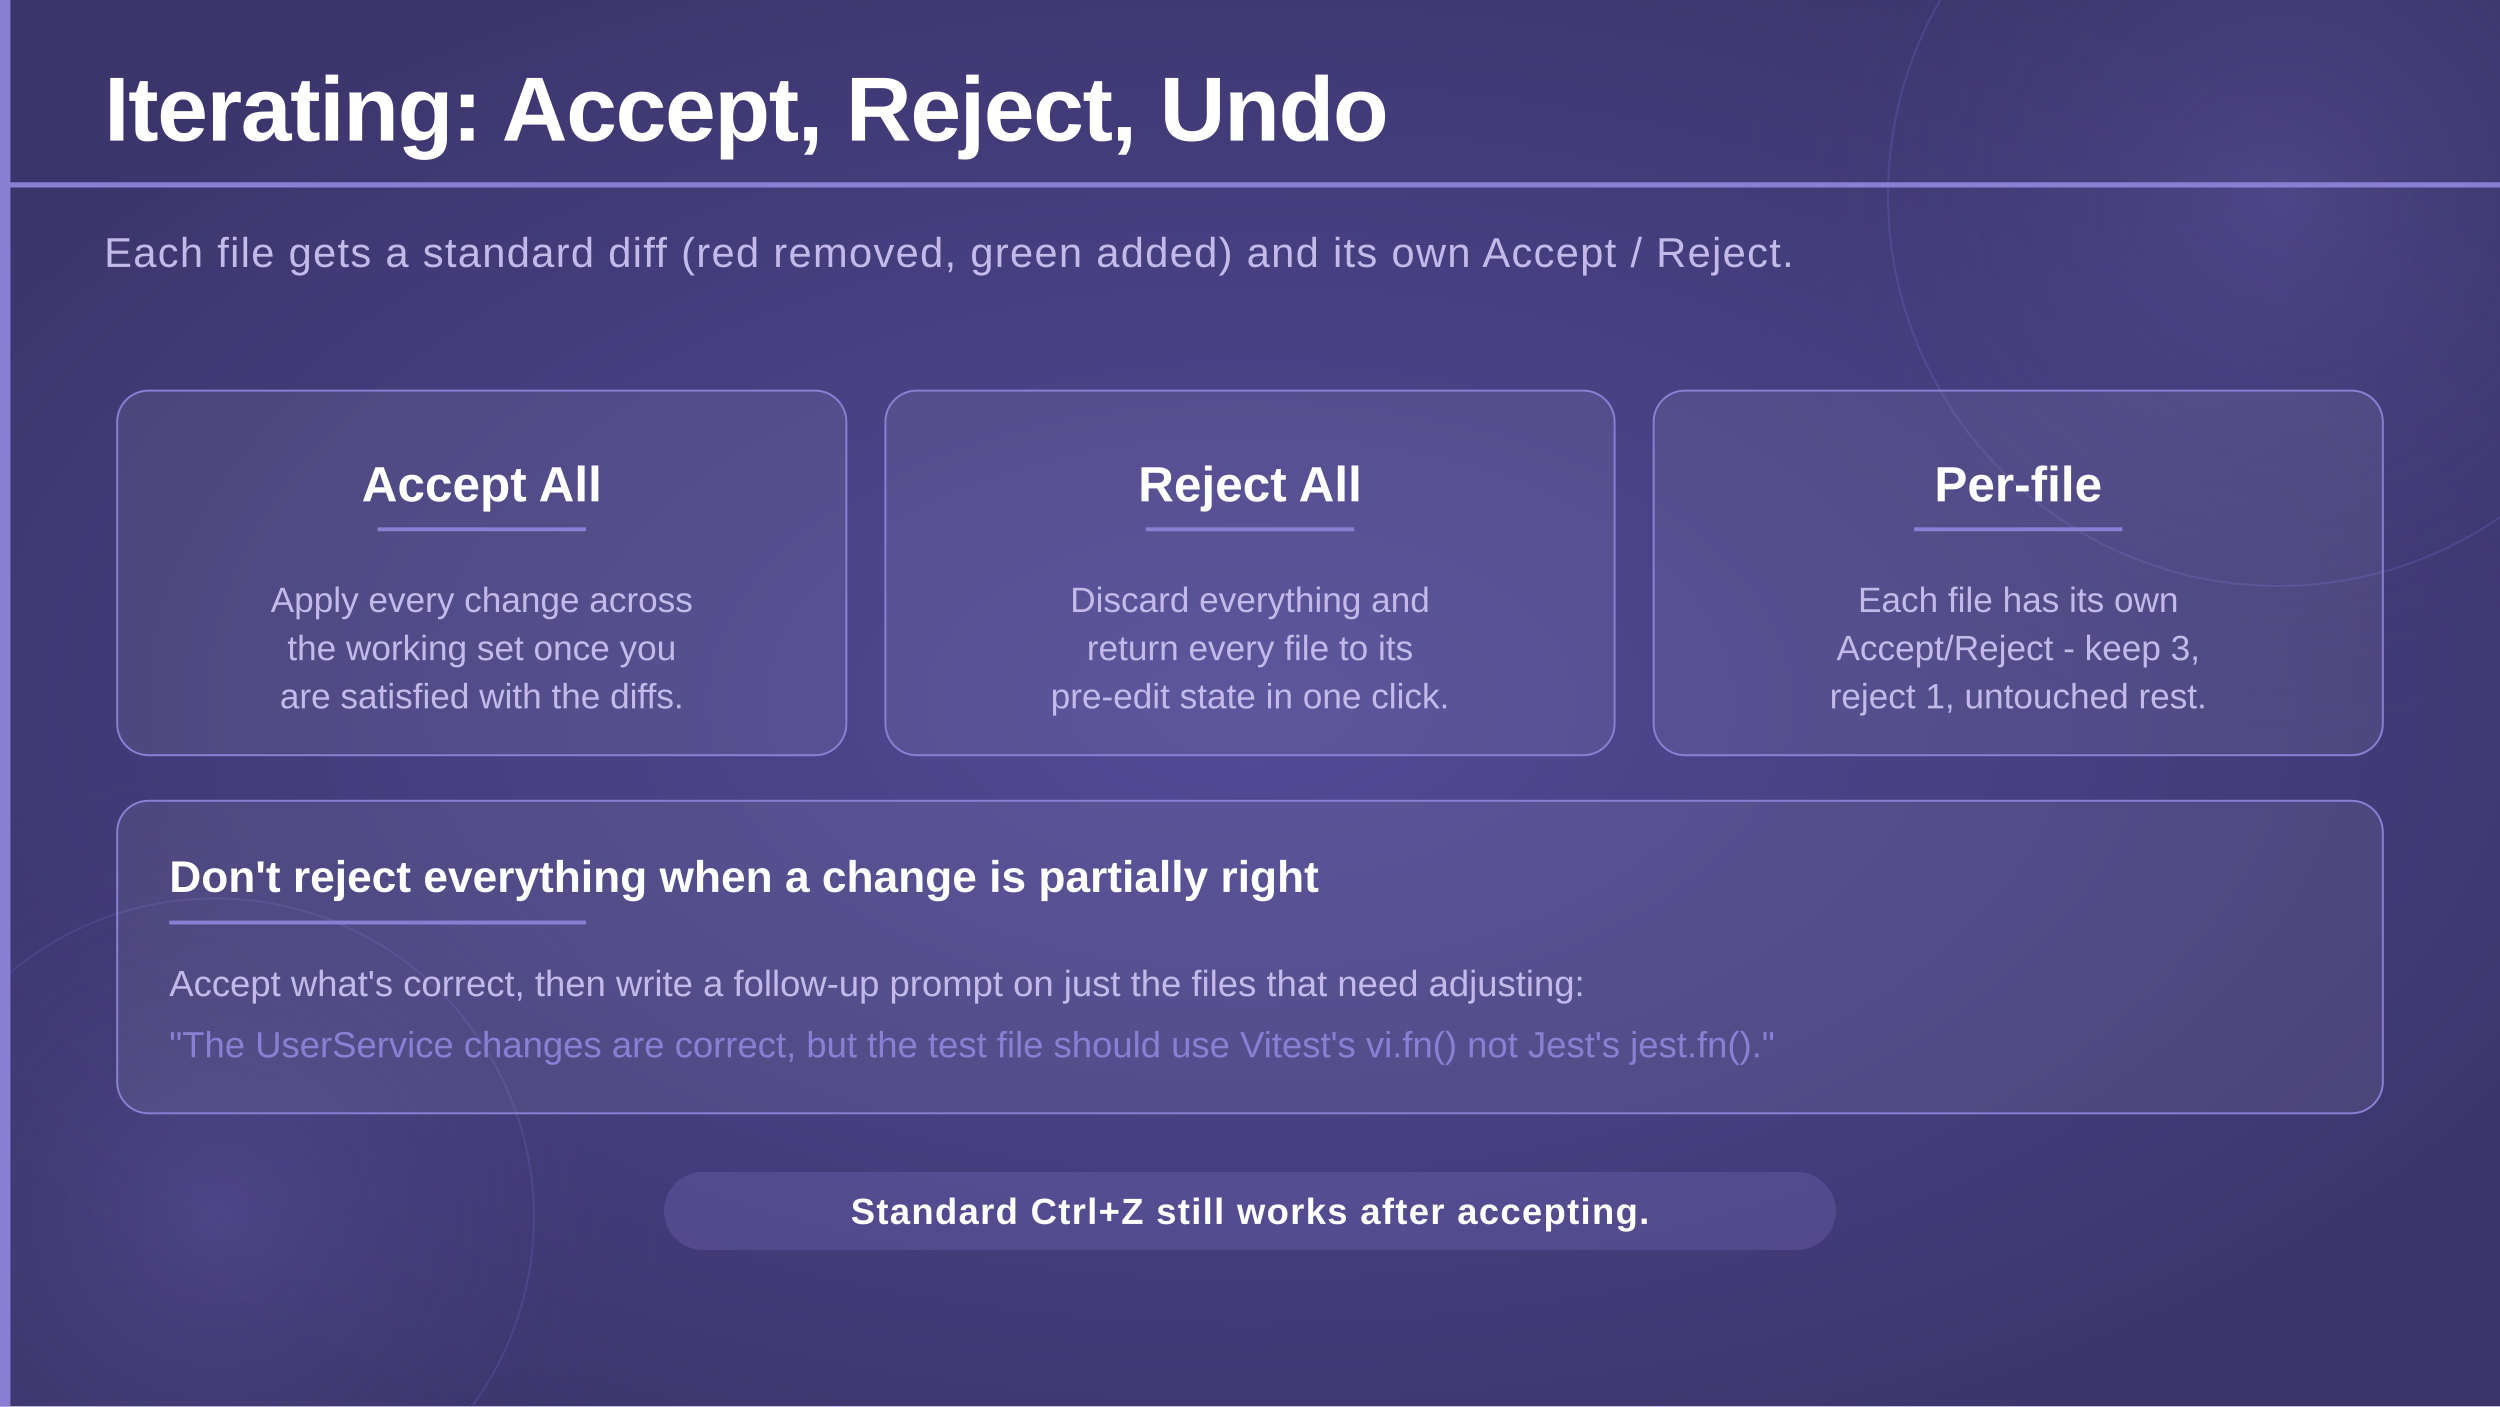
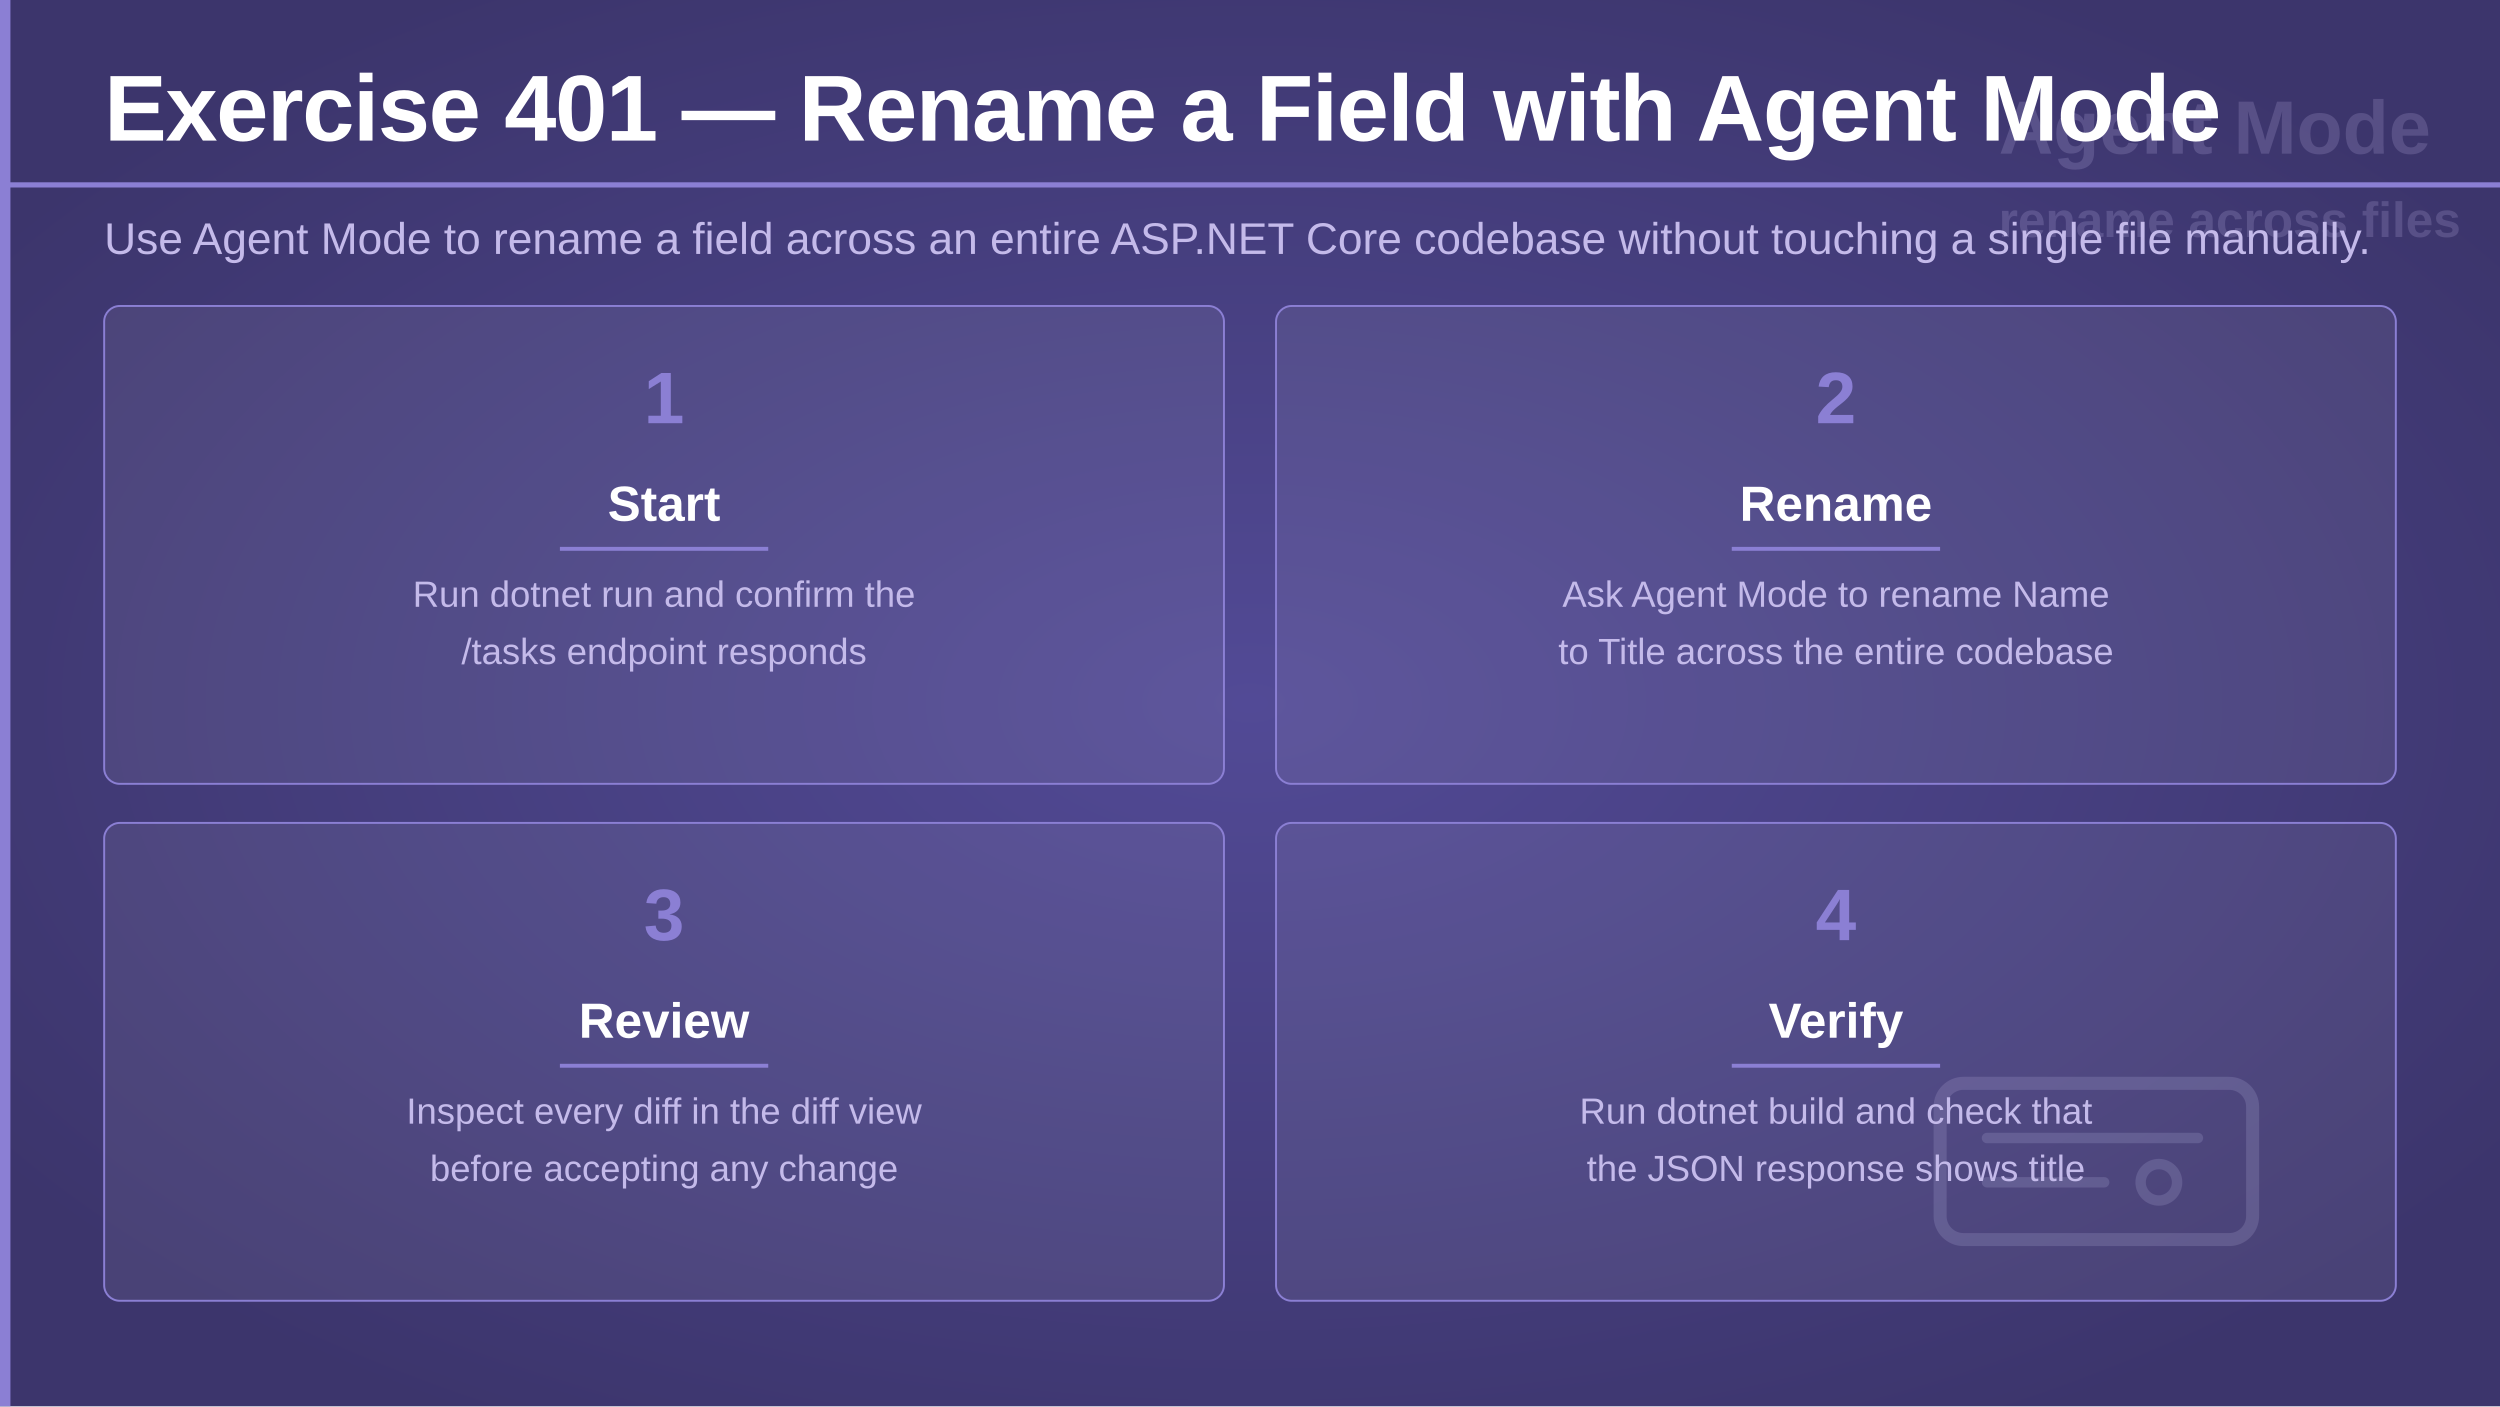
<svg xmlns="http://www.w3.org/2000/svg" viewBox="0 0 1920 1080" width="1920" height="1080">
  <defs>
    <radialGradient id="bgGlow" cx="50%" cy="50%" r="60%">
      <stop offset="0%" stop-color="#524a96" stop-opacity="1" />
      <stop offset="100%" stop-color="#3c356c" stop-opacity="1" />
    </radialGradient>
-     <radialGradient id="circleGlow" cx="50%" cy="50%" r="50%">
-       <stop offset="0%" stop-color="#7c70c8" stop-opacity="0.25" />
-       <stop offset="100%" stop-color="#3c356c" stop-opacity="0" />
-     </radialGradient>
  </defs>
  <rect width="1920" height="1080" fill="url(#bgGlow)" />
-   <circle cx="1750" cy="150" r="420" fill="url(#circleGlow)" />
-   <circle cx="1750" cy="150" r="300" fill="none" stroke="#6a5fb8" stroke-width="1.5" opacity="0.35" />
-   <circle cx="165" cy="935" r="350" fill="url(#circleGlow)" />
-   <circle cx="165" cy="935" r="245" fill="none" stroke="#6a5fb8" stroke-width="1.5" opacity="0.3" />
  <rect x="0" y="0" width="8" height="1080" fill="#8b7fd4" />
-   <text x="80" y="108" font-family="'Segoe UI', 'Helvetica Neue', Arial, sans-serif" font-size="70" font-weight="700" fill="#ffffff" letter-spacing="-1">Iterating: Accept, Reject, Undo</text>
+   <g transform="translate(1535 56)" opacity="0.2">
+     <text x="0" y="62" font-family="'Segoe UI', 'Helvetica Neue', Arial, sans-serif" font-size="58" font-weight="700" fill="#c4baea">Agent Mode</text>
+     <text x="0" y="126" font-family="'Segoe UI', 'Helvetica Neue', Arial, sans-serif" font-size="38" font-weight="600" fill="#c4baea">rename across files</text>
+   </g>
+   <g transform="translate(1490 832)" opacity="0.18">
+     <rect x="0" y="0" width="240" height="120" rx="18" fill="none" stroke="#c4baea" stroke-width="10" />
+     <line x1="36" y1="42" x2="198" y2="42" stroke="#c4baea" stroke-width="8" stroke-linecap="round" />
+     <line x1="36" y1="76" x2="126" y2="76" stroke="#c4baea" stroke-width="8" stroke-linecap="round" />
+     <circle cx="168" cy="76" r="14" fill="none" stroke="#c4baea" stroke-width="8" />
+   </g>
+   <text x="80" y="108" font-family="'Segoe UI', 'Helvetica Neue', Arial, sans-serif" font-size="72" font-weight="700" fill="#ffffff" letter-spacing="-1">Exercise 401 — Rename a Field with Agent Mode</text>
  <rect x="0" y="140" width="1920" height="4" fill="#8b7fd4" />
-   <text x="80" y="205" font-family="'Segoe UI', 'Helvetica Neue', Arial, sans-serif" font-size="32" font-weight="300" fill="#c4baea" letter-spacing="1">
-     Each file gets a standard diff (red removed, green added) and its own Accept / Reject.
+   <text x="80" y="195" font-family="'Segoe UI', 'Helvetica Neue', Arial, sans-serif" font-size="34" font-weight="300" fill="#c4baea">
+     Use Agent Mode to rename a field across an entire ASP.NET Core codebase without touching a single file manually.
  </text>
-   <rect x="90" y="300" width="560" height="280" rx="24" fill="#ffffff" fill-opacity="0.07" stroke="#8b7fd4" stroke-width="1.5" />
-   <text x="370" y="385" text-anchor="middle" font-family="'Segoe UI', 'Helvetica Neue', Arial, sans-serif" font-size="38" font-weight="700" fill="#ffffff">Accept All</text>
-   <rect x="290" y="405" width="160" height="3" fill="#8b7fd4" />
-   <text x="370" y="470" text-anchor="middle" font-family="'Segoe UI', 'Helvetica Neue', Arial, sans-serif" font-size="27" font-weight="300" fill="#c4baea">Apply every change across</text>
-   <text x="370" y="507" text-anchor="middle" font-family="'Segoe UI', 'Helvetica Neue', Arial, sans-serif" font-size="27" font-weight="300" fill="#c4baea">the working set once you</text>
-   <text x="370" y="544" text-anchor="middle" font-family="'Segoe UI', 'Helvetica Neue', Arial, sans-serif" font-size="27" font-weight="300" fill="#c4baea">are satisfied with the diffs.</text>
-   <rect x="680" y="300" width="560" height="280" rx="24" fill="#ffffff" fill-opacity="0.07" stroke="#8b7fd4" stroke-width="1.5" />
-   <text x="960" y="385" text-anchor="middle" font-family="'Segoe UI', 'Helvetica Neue', Arial, sans-serif" font-size="38" font-weight="700" fill="#ffffff">Reject All</text>
-   <rect x="880" y="405" width="160" height="3" fill="#8b7fd4" />
-   <text x="960" y="470" text-anchor="middle" font-family="'Segoe UI', 'Helvetica Neue', Arial, sans-serif" font-size="27" font-weight="300" fill="#c4baea">Discard everything and</text>
-   <text x="960" y="507" text-anchor="middle" font-family="'Segoe UI', 'Helvetica Neue', Arial, sans-serif" font-size="27" font-weight="300" fill="#c4baea">return every file to its</text>
-   <text x="960" y="544" text-anchor="middle" font-family="'Segoe UI', 'Helvetica Neue', Arial, sans-serif" font-size="27" font-weight="300" fill="#c4baea">pre-edit state in one click.</text>
-   <rect x="1270" y="300" width="560" height="280" rx="24" fill="#ffffff" fill-opacity="0.07" stroke="#8b7fd4" stroke-width="1.5" />
-   <text x="1550" y="385" text-anchor="middle" font-family="'Segoe UI', 'Helvetica Neue', Arial, sans-serif" font-size="38" font-weight="700" fill="#ffffff">Per-file</text>
-   <rect x="1470" y="405" width="160" height="3" fill="#8b7fd4" />
-   <text x="1550" y="470" text-anchor="middle" font-family="'Segoe UI', 'Helvetica Neue', Arial, sans-serif" font-size="27" font-weight="300" fill="#c4baea">Each file has its own</text>
-   <text x="1550" y="507" text-anchor="middle" font-family="'Segoe UI', 'Helvetica Neue', Arial, sans-serif" font-size="27" font-weight="300" fill="#c4baea">Accept/Reject - keep 3,</text>
-   <text x="1550" y="544" text-anchor="middle" font-family="'Segoe UI', 'Helvetica Neue', Arial, sans-serif" font-size="27" font-weight="300" fill="#c4baea">reject 1, untouched rest.</text>
-   <rect x="90" y="615" width="1740" height="240" rx="24" fill="#ffffff" fill-opacity="0.07" stroke="#8b7fd4" stroke-width="1.5" />
-   <text x="130" y="685" font-family="'Segoe UI', 'Helvetica Neue', Arial, sans-serif" font-size="34" font-weight="700" fill="#ffffff">Don't reject everything when a change is partially right</text>
-   <rect x="130" y="707" width="320" height="3" fill="#8b7fd4" />
-   <text x="130" y="765" font-family="'Segoe UI', 'Helvetica Neue', Arial, sans-serif" font-size="28" font-weight="300" fill="#c4baea">Accept what's correct, then write a follow-up prompt on just the files that need adjusting:</text>
-   <text x="130" y="812" font-family="'Segoe UI', 'Helvetica Neue', Arial, sans-serif" font-size="28" font-weight="300" fill="#8b7fd4">"The UserService changes are correct, but the test file should use Vitest's vi.fn() not Jest's jest.fn()."</text>
-   <rect x="510" y="900" width="900" height="60" rx="30" fill="#8b7fd4" opacity="0.22" />
-   <text x="960" y="940" text-anchor="middle" font-family="'Segoe UI', 'Helvetica Neue', Arial, sans-serif" font-size="28" font-weight="600" fill="#ffffff" letter-spacing="1">Standard Ctrl+Z still works after accepting.</text>
+   <rect x="80" y="235" width="860" height="367" rx="12" fill="#ffffff" fill-opacity="0.07" stroke="#8b7fd4" stroke-width="1.5" />
+   <text x="510" y="325" text-anchor="middle" font-family="'Segoe UI', 'Helvetica Neue', Arial, sans-serif" font-size="56" font-weight="700" fill="#8b7fd4">1</text>
+   <text x="510" y="400" text-anchor="middle" font-family="'Segoe UI', 'Helvetica Neue', Arial, sans-serif" font-size="38" font-weight="600" fill="#ffffff">Start</text>
+   <rect x="430" y="420" width="160" height="3" fill="#8b7fd4" />
+   <text x="510" y="466" text-anchor="middle" font-family="'Segoe UI', 'Helvetica Neue', Arial, sans-serif" font-size="28" font-weight="300" fill="#c4baea">Run dotnet run and confirm the</text>
+   <text x="510" y="510" text-anchor="middle" font-family="'Segoe UI', 'Helvetica Neue', Arial, sans-serif" font-size="28" font-weight="300" fill="#c4baea">/tasks endpoint responds</text>
+   <rect x="980" y="235" width="860" height="367" rx="12" fill="#ffffff" fill-opacity="0.07" stroke="#8b7fd4" stroke-width="1.5" />
+   <text x="1410" y="325" text-anchor="middle" font-family="'Segoe UI', 'Helvetica Neue', Arial, sans-serif" font-size="56" font-weight="700" fill="#8b7fd4">2</text>
+   <text x="1410" y="400" text-anchor="middle" font-family="'Segoe UI', 'Helvetica Neue', Arial, sans-serif" font-size="38" font-weight="600" fill="#ffffff">Rename</text>
+   <rect x="1330" y="420" width="160" height="3" fill="#8b7fd4" />
+   <text x="1410" y="466" text-anchor="middle" font-family="'Segoe UI', 'Helvetica Neue', Arial, sans-serif" font-size="28" font-weight="300" fill="#c4baea">Ask Agent Mode to rename Name</text>
+   <text x="1410" y="510" text-anchor="middle" font-family="'Segoe UI', 'Helvetica Neue', Arial, sans-serif" font-size="28" font-weight="300" fill="#c4baea">to Title across the entire codebase</text>
+   <rect x="80" y="632" width="860" height="367" rx="12" fill="#ffffff" fill-opacity="0.07" stroke="#8b7fd4" stroke-width="1.5" />
+   <text x="510" y="722" text-anchor="middle" font-family="'Segoe UI', 'Helvetica Neue', Arial, sans-serif" font-size="56" font-weight="700" fill="#8b7fd4">3</text>
+   <text x="510" y="797" text-anchor="middle" font-family="'Segoe UI', 'Helvetica Neue', Arial, sans-serif" font-size="38" font-weight="600" fill="#ffffff">Review</text>
+   <rect x="430" y="817" width="160" height="3" fill="#8b7fd4" />
+   <text x="510" y="863" text-anchor="middle" font-family="'Segoe UI', 'Helvetica Neue', Arial, sans-serif" font-size="28" font-weight="300" fill="#c4baea">Inspect every diff in the diff view</text>
+   <text x="510" y="907" text-anchor="middle" font-family="'Segoe UI', 'Helvetica Neue', Arial, sans-serif" font-size="28" font-weight="300" fill="#c4baea">before accepting any change</text>
+   <rect x="980" y="632" width="860" height="367" rx="12" fill="#ffffff" fill-opacity="0.07" stroke="#8b7fd4" stroke-width="1.5" />
+   <text x="1410" y="722" text-anchor="middle" font-family="'Segoe UI', 'Helvetica Neue', Arial, sans-serif" font-size="56" font-weight="700" fill="#8b7fd4">4</text>
+   <text x="1410" y="797" text-anchor="middle" font-family="'Segoe UI', 'Helvetica Neue', Arial, sans-serif" font-size="38" font-weight="600" fill="#ffffff">Verify</text>
+   <rect x="1330" y="817" width="160" height="3" fill="#8b7fd4" />
+   <text x="1410" y="863" text-anchor="middle" font-family="'Segoe UI', 'Helvetica Neue', Arial, sans-serif" font-size="28" font-weight="300" fill="#c4baea">Run dotnet build and check that</text>
+   <text x="1410" y="907" text-anchor="middle" font-family="'Segoe UI', 'Helvetica Neue', Arial, sans-serif" font-size="28" font-weight="300" fill="#c4baea">the JSON response shows title</text>
</svg>
